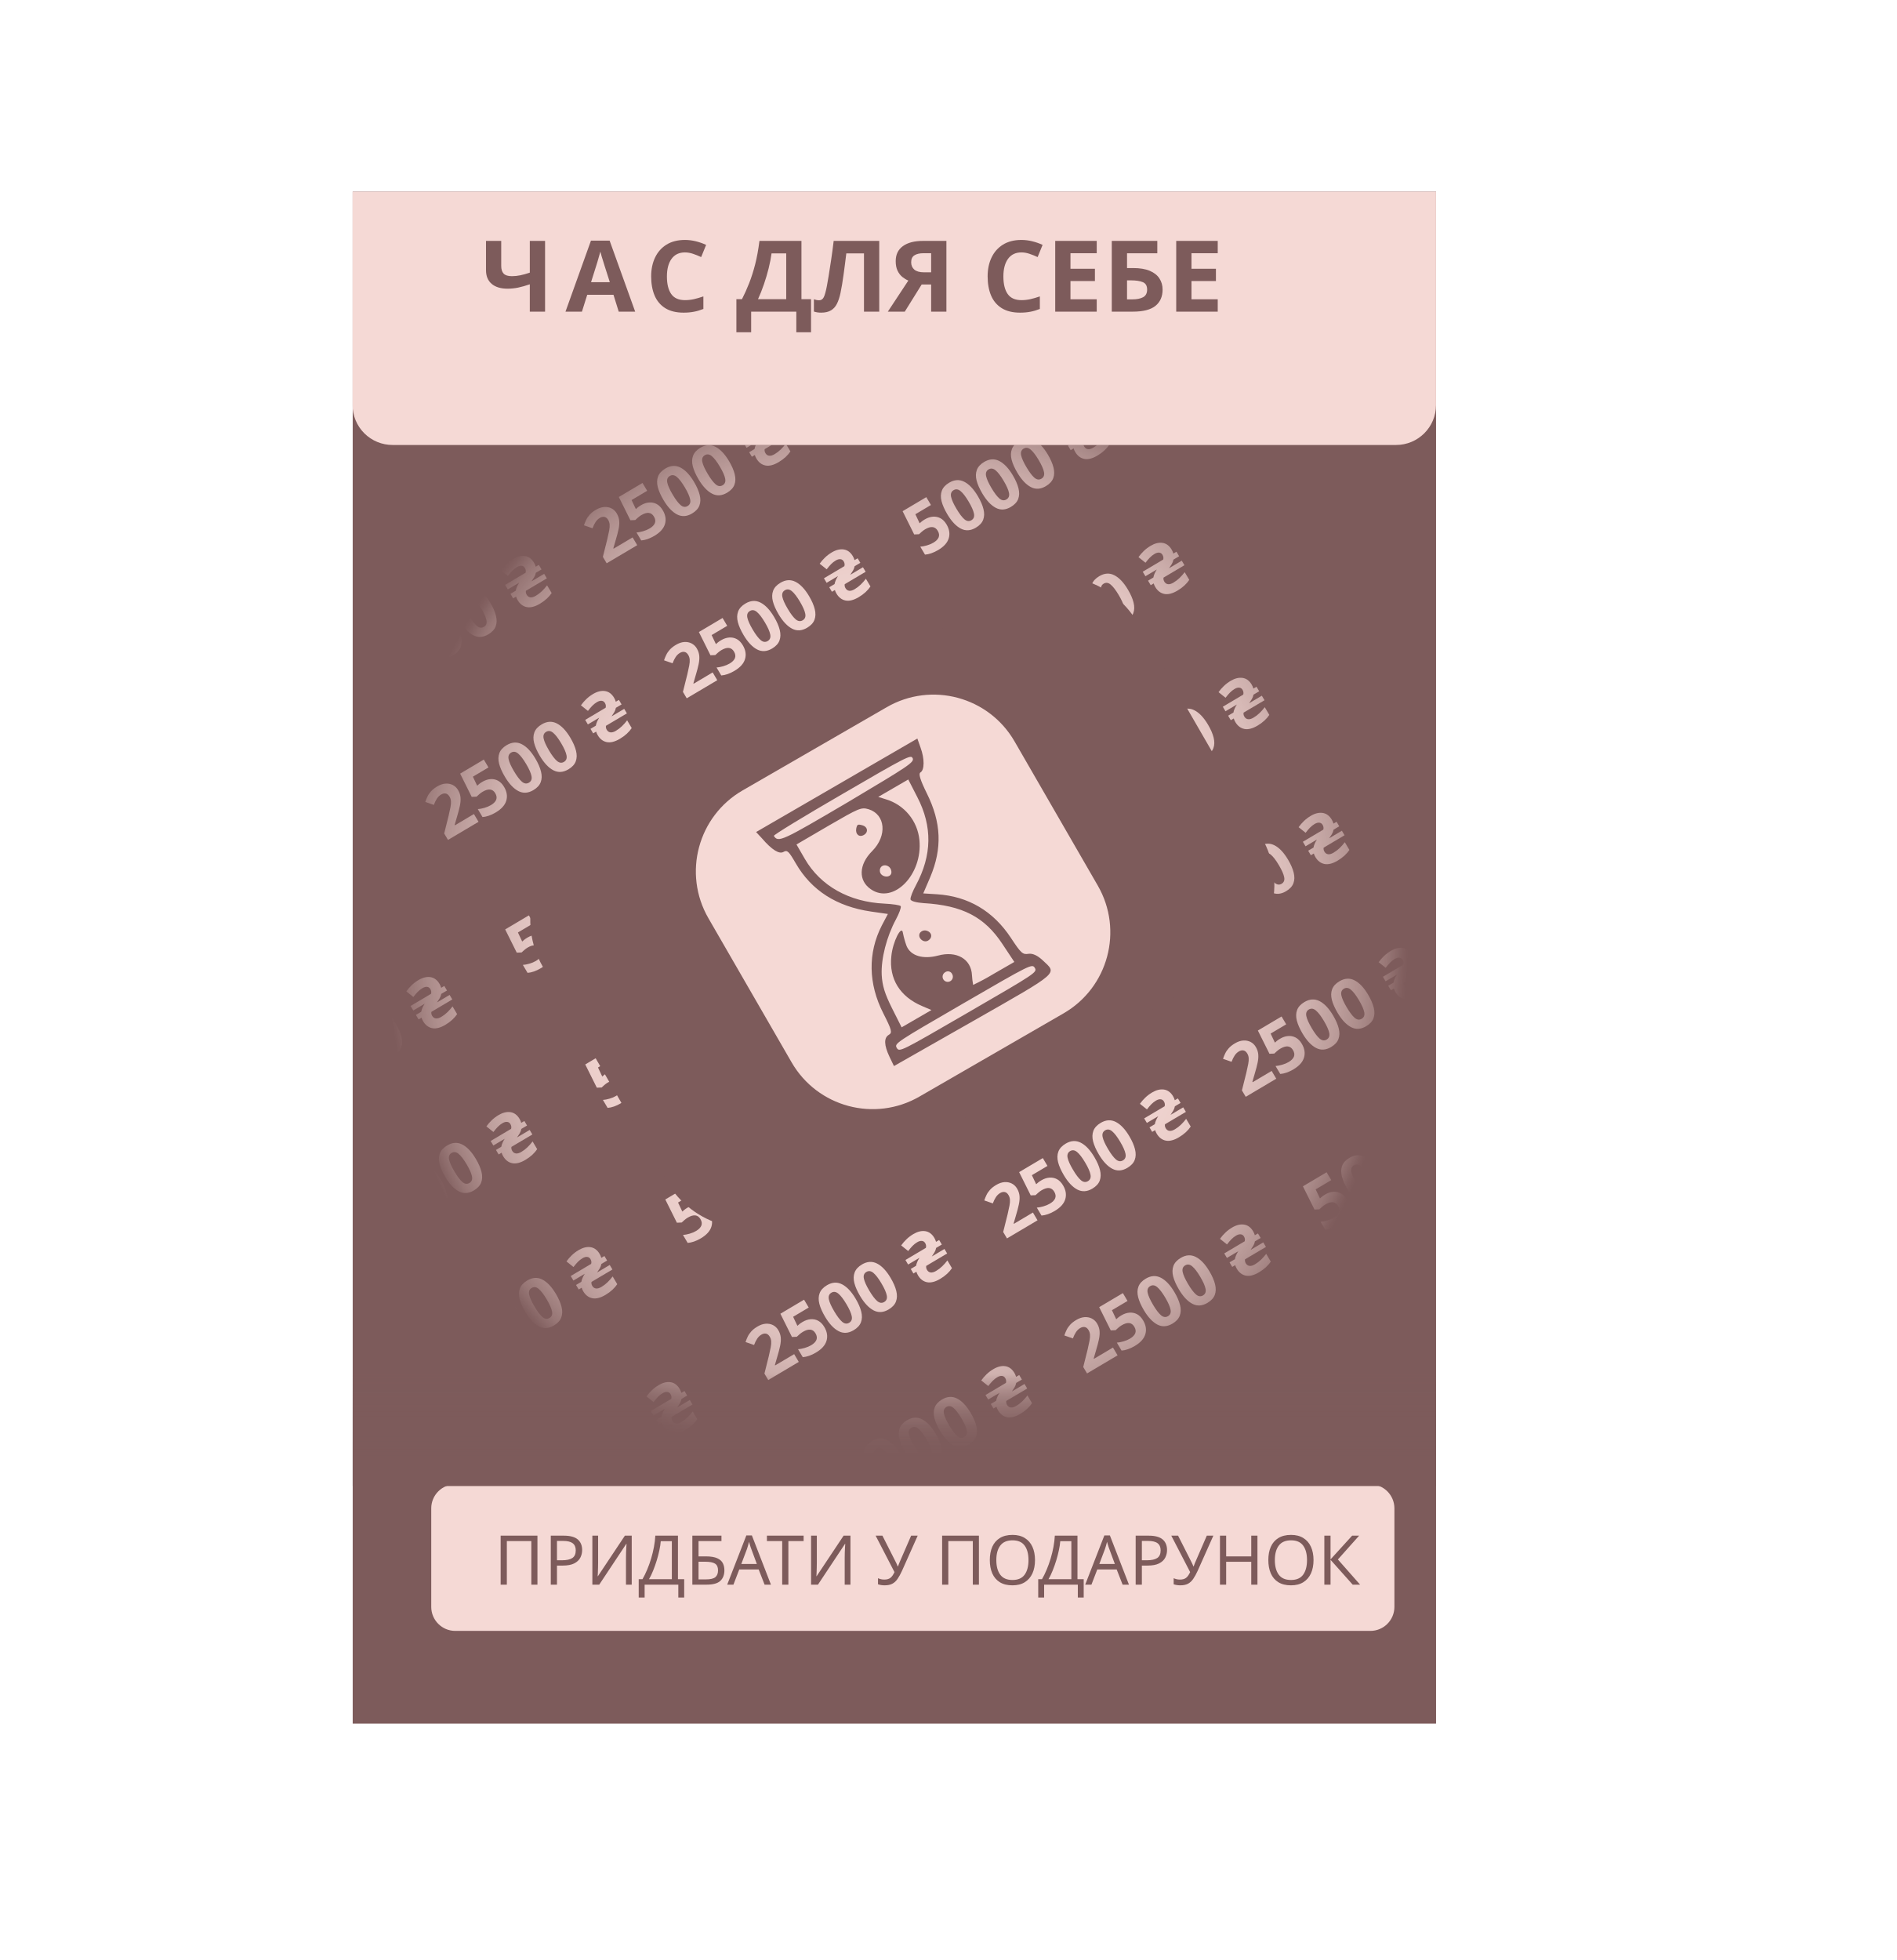
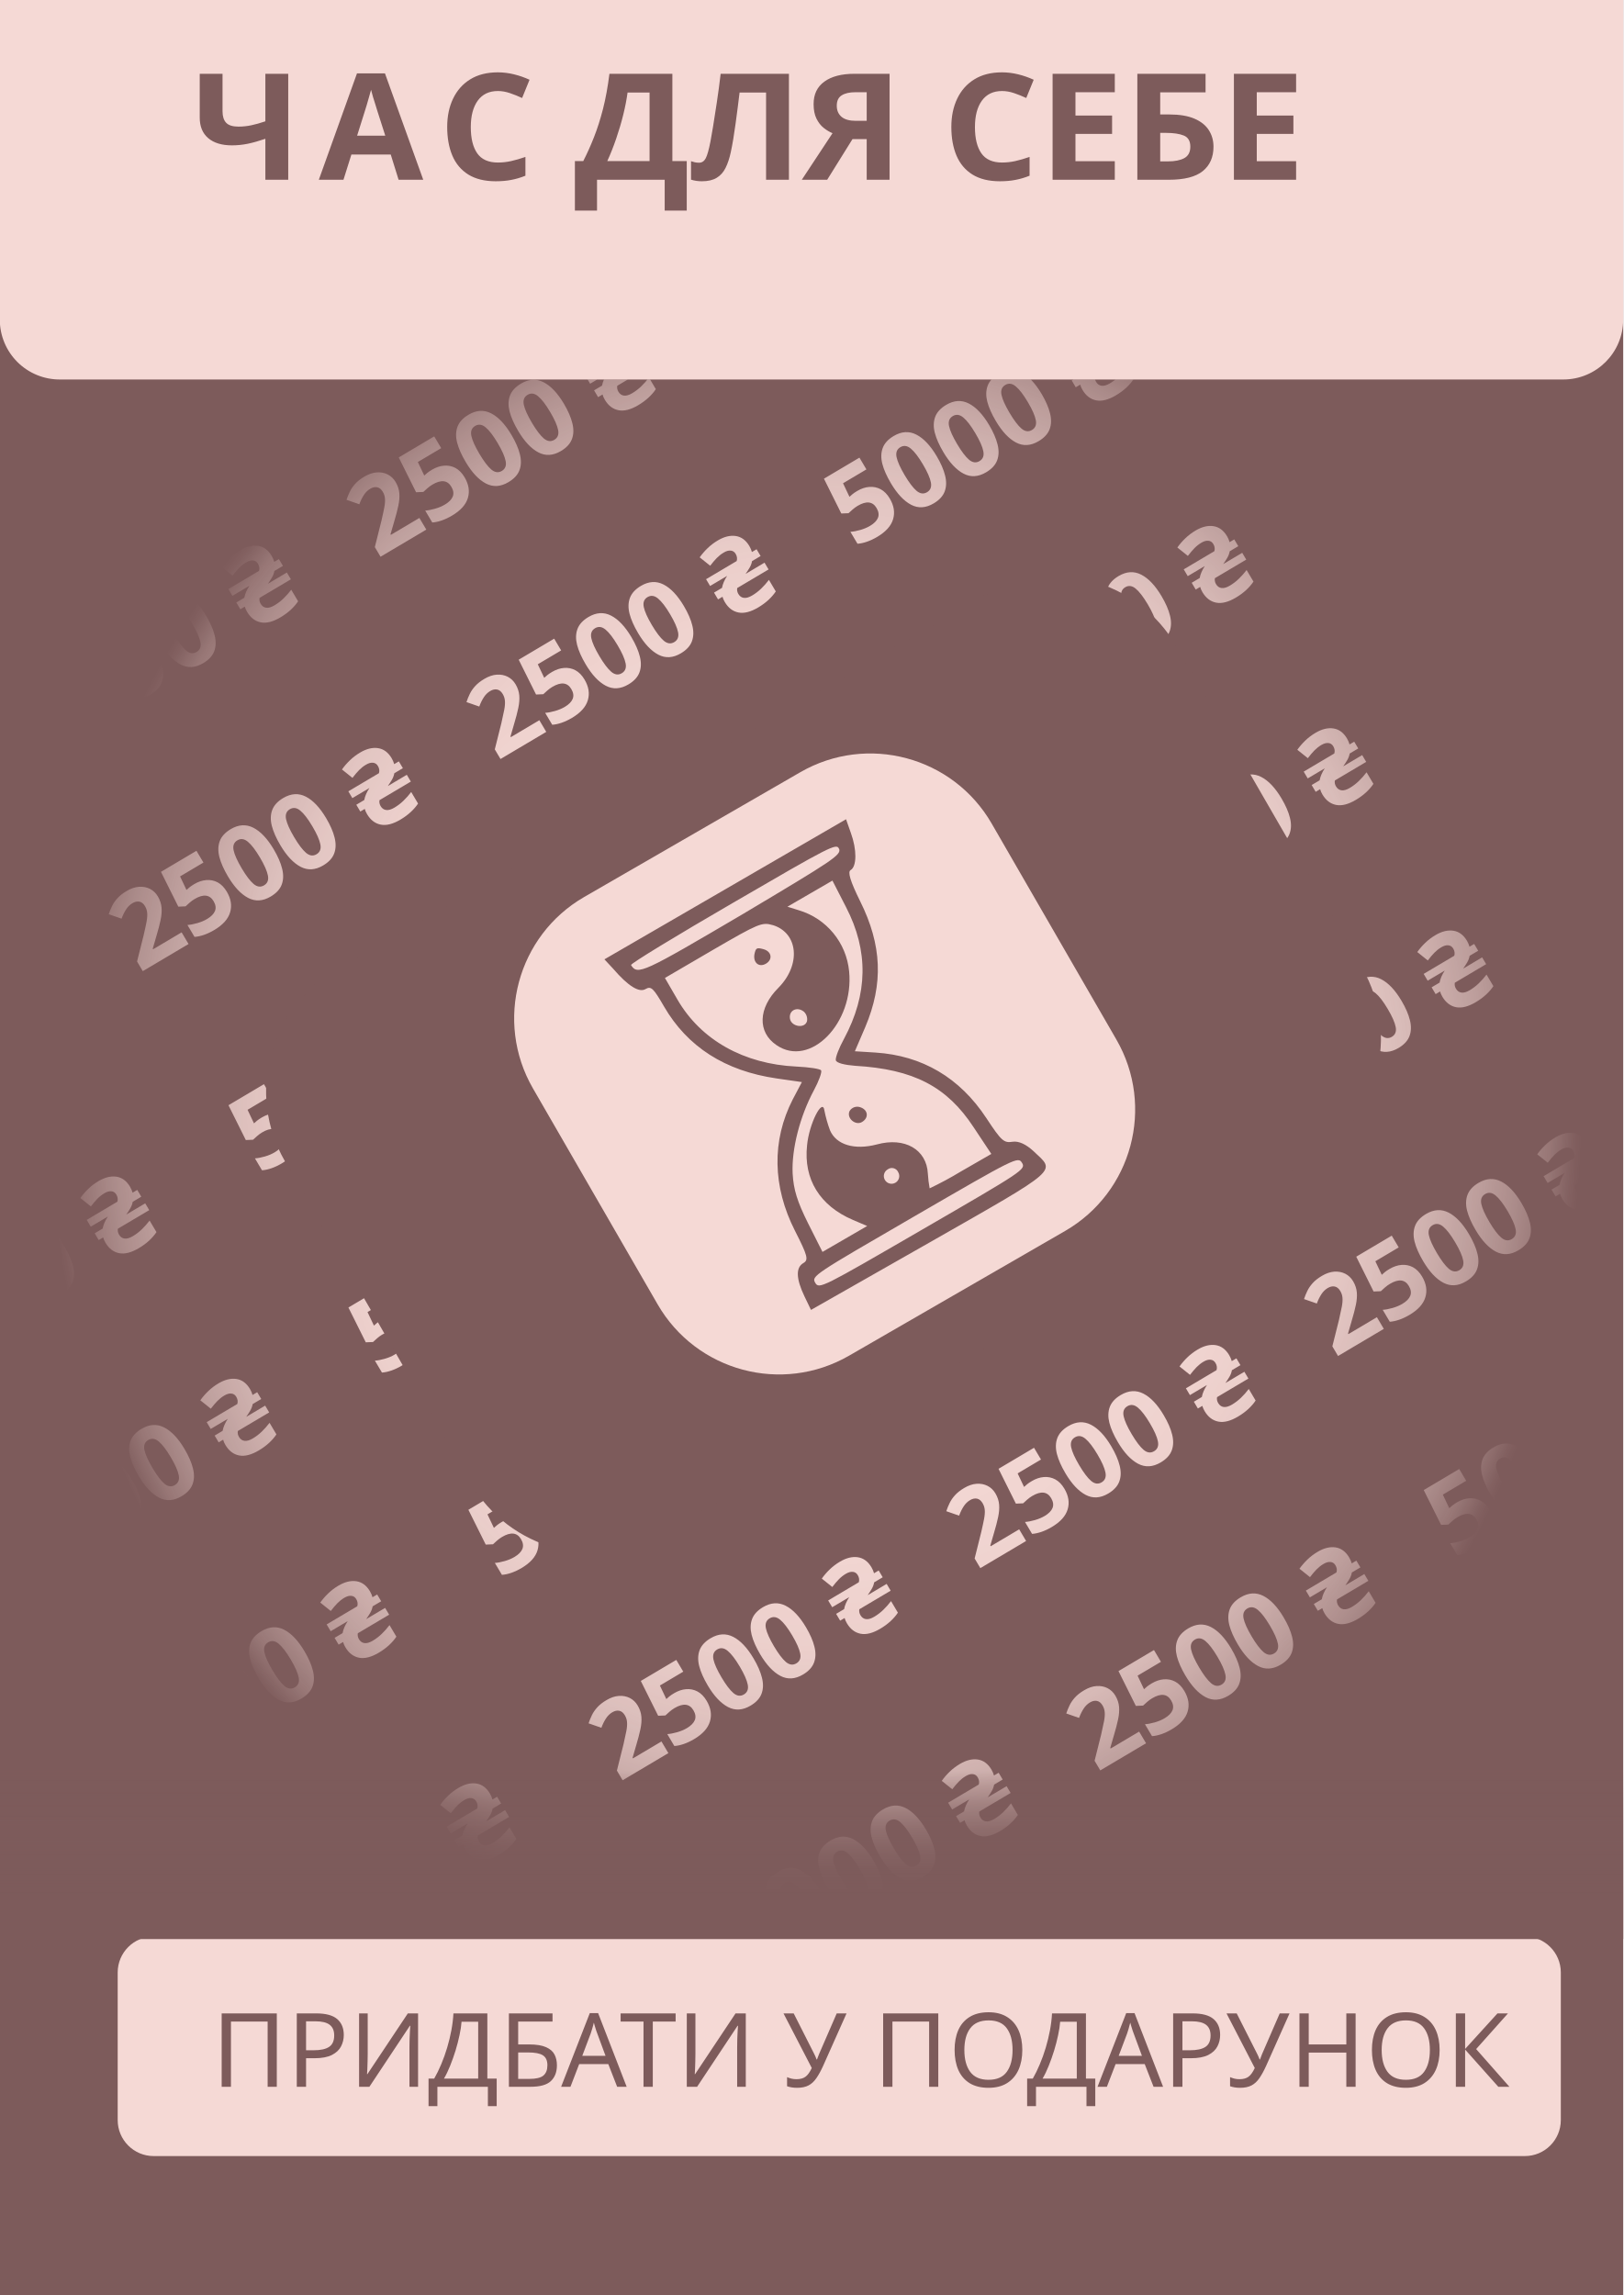
- <svg xmlns="http://www.w3.org/2000/svg" viewBox="0 0 736.88 761.49">
+ <svg xmlns="http://www.w3.org/2000/svg" viewBox="137.05 74.46 420.96 595.2">
  <defs>
    <style>.cls-1{fill:url(#Безымянный_градиент_29);}.cls-2{fill:none;}.cls-10,.cls-3,.cls-5{fill:#7d5b5b;}.cls-4,.cls-9{fill:#f5d9d5;}.cls-5{font-size:38.48px;}.cls-5,.cls-9{font-family:TTNooks-Black, TT Nooks;font-weight:800;}.cls-6{letter-spacing:-0.03em;}.cls-7{mask:url(#mask);}.cls-8{clip-path:url(#clip-path);}.cls-9{font-size:27.66px;}.cls-10{font-size:26.65px;font-family:ArchiveUkr-Regular, Archive Ukr;}.cls-11{fill:url(#Безымянный_градиент_45);}.cls-12{filter:url(#luminosity-invert-noclip);}</style>
    <radialGradient id="Безымянный_градиент_29" cx="210.61" cy="280.46" r="196.78" gradientTransform="translate(-1.26 -27.29) scale(1.01 1.12)" gradientUnits="userSpaceOnUse">
      <stop offset="0.09" />
      <stop offset="0.43" stop-color="#020202" />
      <stop offset="0.55" stop-color="#090909" />
      <stop offset="0.64" stop-color="#141414" />
      <stop offset="0.71" stop-color="#252525" />
      <stop offset="0.77" stop-color="#3b3b3b" />
      <stop offset="0.82" stop-color="#575757" />
      <stop offset="0.87" stop-color="#777" />
      <stop offset="0.92" stop-color="#9d9d9d" />
      <stop offset="0.96" stop-color="#c8c8c8" />
      <stop offset="0.99" stop-color="#f6f6f6" />
      <stop offset="1" stop-color="#fff" />
    </radialGradient>
    <filter id="luminosity-invert-noclip" x="-137.05" y="-74.46" width="736.88" height="761.49" filterUnits="userSpaceOnUse" color-interpolation-filters="sRGB">
      <feColorMatrix values="-1 0 0 0 1 0 -1 0 0 1 0 0 -1 0 1 0 0 0 1 0" result="invert" />
      <feFlood flood-color="#fff" result="bg" />
      <feBlend in="invert" in2="bg" />
    </filter>
    <mask id="mask" x="0" y="0" width="736.88" height="761.49" maskUnits="userSpaceOnUse">
      <g class="cls-12">
        <g transform="translate(137.05 74.46)">
          <rect class="cls-1" x="-0.46" y="81.94" width="423.83" height="409.01" />
        </g>
      </g>
    </mask>
    <clipPath id="clip-path" transform="translate(137.05 74.46)">
      <rect class="cls-2" y="98.42" width="420.96" height="391.66" />
    </clipPath>
    <linearGradient id="Безымянный_градиент_45" x1="-70.55" y1="829.32" x2="-26.96" y2="829.32" gradientTransform="translate(259.23 -348.24)" gradientUnits="userSpaceOnUse">
      <stop offset="0.25" stop-color="#7d5b5b" />
      <stop offset="0.39" stop-color="#7d5b5b" stop-opacity="0.97" />
      <stop offset="0.52" stop-color="#7d5b5b" stop-opacity="0.87" />
      <stop offset="0.65" stop-color="#7d5b5b" stop-opacity="0.72" />
      <stop offset="0.79" stop-color="#7d5b5b" stop-opacity="0.49" />
      <stop offset="0.92" stop-color="#7d5b5b" stop-opacity="0.21" />
      <stop offset="1" stop-color="#7d5b5b" stop-opacity="0" />
    </linearGradient>
  </defs>
  <g id="Слой_2" data-name="Слой 2">
    <g id="Choko">
      <rect id="Body" class="cls-3" x="137.05" y="74.46" width="420.96" height="595.2" />
      <path id="HeaderBlock" class="cls-4" d="M137,74.46H558a0,0,0,0,1,0,0v82.89a15.53,15.53,0,0,1-15.53,15.53H152.58A15.53,15.53,0,0,1,137,157.35V74.46a0,0,0,0,1,0,0Z" />
      <text class="cls-5" transform="translate(186.76 121.08) scale(1.02 1)">Ч<tspan class="cls-6" x="32.33" y="0">А</tspan>
        <tspan x="62.73" y="0">С ДЛЯ СЕБЕ</tspan>
      </text>
      <g class="cls-7">
        <g id="Price">
          <g class="cls-8">
            <text class="cls-9" transform="matrix(0.86, -0.51, 0.51, 0.86, 11.95, 280.65)">
              <tspan xml:space="preserve">5000 ₴    2500 ₴   2500 ₴</tspan>
              <tspan x="0" y="61" xml:space="preserve">5000 ₴    2500 ₴   2500 ₴</tspan>
              <tspan x="0" y="122" xml:space="preserve">5000 ₴    2500 ₴   2500 ₴   5000 ₴</tspan>
              <tspan x="0" y="183" xml:space="preserve">5000 ₴    5000 ₴   5000 ₴   2500 ₴</tspan>
              <tspan x="0" y="244" xml:space="preserve">5000 ₴    5000 ₴   5000 ₴   2500 ₴</tspan>
              <tspan x="0" y="305" xml:space="preserve">5000 ₴    5000 ₴   5000 ₴   2500 ₴</tspan>
              <tspan x="0" y="366" xml:space="preserve">5000 ₴    2500 ₴   2500 ₴   2500 ₴</tspan>
              <tspan x="0" y="427" xml:space="preserve">5000 ₴    5000 ₴   2500 ₴   5000 ₴</tspan>
              <tspan x="0" y="488" xml:space="preserve">5000 ₴    5000 ₴   5000 ₴</tspan>
              <tspan x="0" y="549" xml:space="preserve">5000 ₴    5000 ₴   5000 ₴   </tspan>
            </text>
          </g>
        </g>
      </g>
      <rect id="LogoBlockMask" class="cls-3" x="80.08" y="191.59" width="266.99" height="169.02" rx="36.35" transform="translate(27.61 218.24) rotate(-30)" />
      <rect id="LogoBlock" class="cls-4" x="145.18" y="207.24" width="137.37" height="137.37" rx="36.35" transform="translate(27.74 218.37) rotate(-30)" />
      <g id="Logo">
        <path class="cls-3" d="M159,251.22c3.91,4.55,6.75,6.26,8.39,5.3,1.48-.85,2.05-.26,4.81,4.5,6.07,10.47,15.82,16.72,29.2,18.67l6.56.94-2.37,4.49c-5.47,10.69-5.27,22.6.59,34.11,3.27,6.43,3.56,7.53,2.18,8.33-2,1.15-1.95,4,.26,8.63l1.7,3.53L241,322.27c34.32-19.56,32.74-18.3,27.07-23.68-2-1.85-3.88-2.72-5.48-2.48-2.22.36-2.88-.18-6.79-6.13-6.93-10.54-16.69-16.21-28.7-17l-5.4-.34,2.71-6.31c4.72-11.18,4.33-21.23-1.35-32.62-2.62-5.31-3.25-7.6-2.47-8.05,1.64-.95,1.64-5.34.07-9.64l-1.25-3.55-31.31,18.16L156.75,248.8Zm58.61-31.1c.59,1.62-1.43,2.91-25.07,17-25.77,15.17-27.2,15.89-28.89,13.17-.2-.35,11.76-7.63,26.55-16.21C215.25,219.5,217,218.59,217.57,220.12Zm-17.19,19.8c6.62,2.05,7.36,10.29,1.45,16.26-5.27,5.26-5.47,11.5-.51,14.86,8.71,6,20.17-5.68,18.85-19.13a18.35,18.35,0,0,0-13-15.82l-3-.94,5.79-3.36,5.88-3.41,3.52,6.86c5.9,11.38,5.7,22.59-.52,34.18-1.29,2.36-2.22,4.75-2.13,5.51s2.37,1.28,5,1.48c15.2.89,23.81,5.38,30.74,15.93l4.6,6.93-8,4.61a90,90,0,0,1-8,4.31,29.78,29.78,0,0,1-.46-3.78c-.3-6.3-6-9.58-13.2-7.61-5.82,1.53-10.57.12-12.19-3.68a33.74,33.74,0,0,1-1.43-5.06c-.45-3.56-4,3.38-4.51,9-.94,8.75,3.3,15.66,11.91,19.33l3.68,1.57-5.8,3.36-5.79,3.36-3.74-7.43c-2.81-5.65-3.76-8.68-4-12.92-.3-6.3,1.9-14.86,5.52-21.58,1.28-2.37,2.12-4.71,1.87-5.14s-3.14-.84-6.38-1c-13.66-.63-24.8-6.89-30.87-17.35l-3.26-5.63L185,246.29C196.68,239.52,197.6,239.1,200.38,239.92Zm8,22.4a2.7,2.7,0,0,1,.87,2.5c-.55,2.05-4.12,1.46-4.43-.67S206.7,261,208.4,262.32ZM232.94,304a2,2,0,1,1-2.74-.72A1.8,1.8,0,0,1,232.94,304Zm32.11-2.43c1,1.73.4,2.08-25.82,17.28s-26.81,15.55-27.82,13.82-.39-2.08,25.82-17.28S264.05,299.87,265.05,301.6Z" transform="translate(137.05 74.46)" />
        <path class="cls-3" d="M195.65,247.51c-.36,2.18,1.2,3.47,3,2.41s1.5-3.18-.68-3.76C196.21,245.69,196,245.84,195.65,247.51Z" transform="translate(137.05 74.46)" />
        <path class="cls-3" d="M220.35,288.1c-.92,1.81,1.45,3.9,3.18,2.9,1.9-1.11,1.59-3.24-.51-3.87A2.34,2.34,0,0,0,220.35,288.1Z" transform="translate(137.05 74.46)" />
      </g>
      <rect id="Button" class="cls-4" x="167.57" y="576.68" width="374.26" height="56.95" rx="9.34" />
      <text class="cls-10" transform="translate(191.96 615.66)">ПРИДБАТИ У ПОДАРУНОК</text>
      <rect id="LowMask" class="cls-11" x="188.68" y="270.6" width="43.59" height="420.96" transform="translate(-133.55 766.03) rotate(-90)" />
    </g>
  </g>
</svg>
